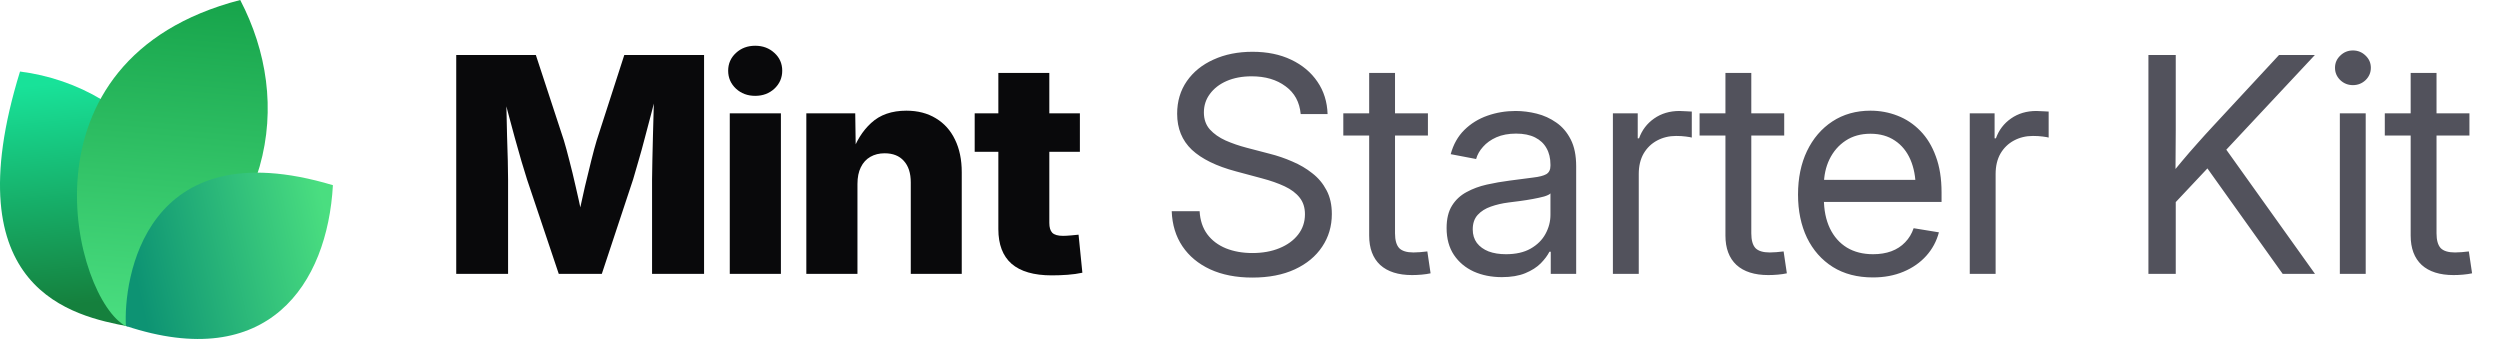
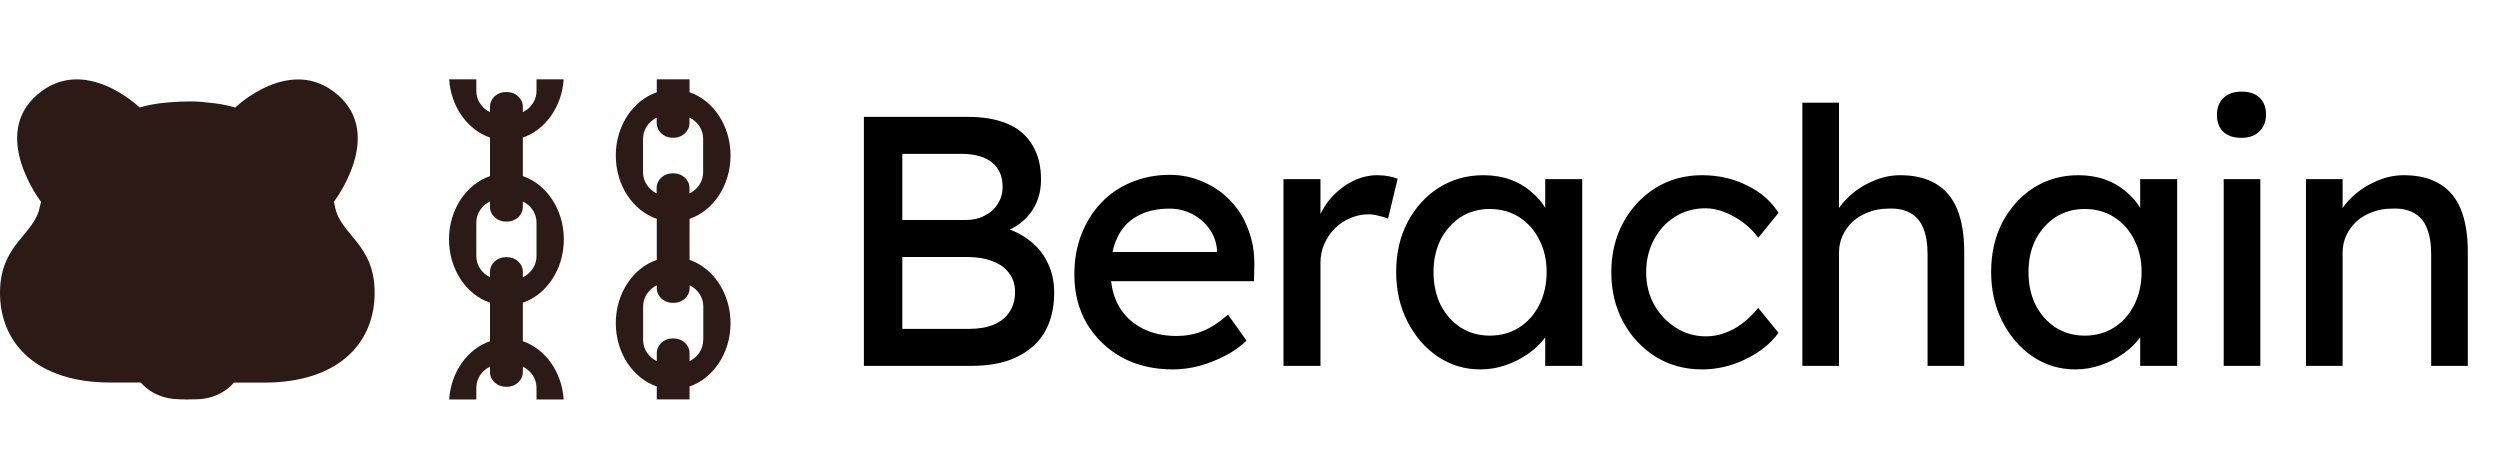
- <svg xmlns="http://www.w3.org/2000/svg" width="177" height="24" viewBox="0 0 177 24" fill="none">
-   <path d="M9.061 23.108C5.268 22.377 -3.391 20.627 1.417 5.064C9.634 6.099 16.973 14.064 9.061 23.108Z" fill="url(#paint0_linear_17557_2020)" />
-   <path d="M8.919 23.094C5.276 21.222 0.784 4.209 17.007 0C20.757 7.193 19.621 16.545 8.919 23.094Z" fill="url(#paint1_linear_17557_2020)" />
-   <path d="M8.914 23.079C8.735 19.882 10.159 9.085 23.57 13.111C23.181 20.123 18.984 26.418 8.914 23.079Z" fill="url(#paint2_linear_17557_2020)" />
-   <path d="M32.301 19.392V3.894H37.938L39.925 9.948C40.036 10.315 40.164 10.787 40.31 11.362C40.462 11.938 40.611 12.552 40.757 13.204C40.91 13.855 41.048 14.483 41.173 15.086C41.305 15.682 41.412 16.192 41.495 16.615H40.695C40.771 16.192 40.871 15.682 40.996 15.086C41.128 14.49 41.267 13.866 41.412 13.214C41.565 12.562 41.714 11.948 41.86 11.373C42.005 10.79 42.133 10.315 42.244 9.948L44.2 3.894H49.848V19.392H46.166V12.704C46.166 12.357 46.173 11.917 46.187 11.383C46.2 10.849 46.214 10.27 46.228 9.646C46.249 9.022 46.266 8.391 46.28 7.753C46.301 7.115 46.311 6.519 46.311 5.964H46.623C46.485 6.561 46.332 7.181 46.166 7.826C45.999 8.471 45.833 9.102 45.666 9.719C45.507 10.336 45.351 10.901 45.198 11.414C45.053 11.928 44.928 12.357 44.824 12.704L42.608 19.392H39.561L37.314 12.704C37.203 12.357 37.072 11.928 36.919 11.414C36.773 10.901 36.614 10.34 36.441 9.729C36.274 9.112 36.104 8.481 35.931 7.836C35.764 7.192 35.608 6.567 35.463 5.964H35.827C35.834 6.512 35.844 7.105 35.858 7.743C35.872 8.374 35.886 9.005 35.9 9.636C35.92 10.26 35.938 10.839 35.952 11.373C35.965 11.907 35.972 12.351 35.972 12.704V19.392H32.301ZM51.668 19.392V8.024H55.288V19.392H51.668ZM53.468 6.786C52.927 6.786 52.473 6.616 52.105 6.276C51.738 5.93 51.554 5.507 51.554 5.007C51.554 4.508 51.738 4.088 52.105 3.749C52.473 3.409 52.927 3.239 53.468 3.239C54.009 3.239 54.463 3.409 54.83 3.749C55.198 4.082 55.382 4.501 55.382 5.007C55.382 5.507 55.198 5.93 54.83 6.276C54.463 6.616 54.009 6.786 53.468 6.786ZM60.708 13.027V19.392H57.088V8.024H60.551L60.593 10.967H60.281C60.593 10.024 61.061 9.268 61.685 8.7C62.309 8.124 63.138 7.836 64.171 7.836C64.975 7.836 65.672 8.017 66.262 8.377C66.851 8.731 67.302 9.234 67.614 9.885C67.933 10.537 68.092 11.307 68.092 12.194V19.392H64.483V12.912C64.483 12.26 64.32 11.754 63.994 11.394C63.675 11.033 63.221 10.853 62.632 10.853C62.25 10.853 61.914 10.936 61.623 11.102C61.332 11.269 61.106 11.515 60.947 11.841C60.787 12.16 60.708 12.555 60.708 13.027ZM76.456 8.024V10.749H69.008V8.024H76.456ZM70.683 5.163H74.292V15.783C74.292 16.102 74.361 16.334 74.5 16.48C74.646 16.625 74.899 16.698 75.259 16.698C75.405 16.698 75.596 16.688 75.831 16.667C76.074 16.646 76.251 16.629 76.362 16.615L76.632 19.309C76.313 19.378 75.963 19.427 75.582 19.455C75.207 19.482 74.836 19.496 74.469 19.496C73.2 19.496 72.25 19.222 71.619 18.674C70.995 18.127 70.683 17.308 70.683 16.22V5.163Z" fill="#09090B" />
-   <path d="M88.667 19.652C87.523 19.652 86.528 19.458 85.682 19.07C84.843 18.681 84.188 18.137 83.716 17.437C83.245 16.736 82.992 15.908 82.957 14.951H84.933C84.968 15.596 85.148 16.14 85.474 16.584C85.8 17.021 86.24 17.354 86.795 17.582C87.35 17.804 87.974 17.915 88.667 17.915C89.388 17.915 90.026 17.801 90.581 17.572C91.143 17.343 91.583 17.024 91.902 16.615C92.228 16.199 92.391 15.717 92.391 15.169C92.391 14.698 92.266 14.306 92.017 13.994C91.767 13.675 91.413 13.408 90.956 13.193C90.498 12.978 89.954 12.787 89.323 12.621L87.502 12.132C86.123 11.765 85.082 11.255 84.382 10.603C83.689 9.944 83.342 9.095 83.342 8.055C83.342 7.174 83.571 6.404 84.028 5.746C84.486 5.087 85.117 4.577 85.921 4.217C86.726 3.849 87.645 3.666 88.678 3.666C89.718 3.666 90.63 3.853 91.413 4.227C92.204 4.602 92.824 5.122 93.275 5.787C93.726 6.446 93.965 7.209 93.993 8.076H92.089C92.013 7.23 91.656 6.574 91.018 6.11C90.387 5.638 89.586 5.403 88.615 5.403C87.95 5.403 87.36 5.513 86.847 5.735C86.341 5.957 85.946 6.262 85.661 6.651C85.377 7.032 85.235 7.469 85.235 7.961C85.235 8.447 85.377 8.849 85.661 9.168C85.946 9.48 86.317 9.74 86.774 9.948C87.232 10.149 87.724 10.319 88.251 10.457L89.884 10.884C90.439 11.023 90.977 11.206 91.496 11.435C92.023 11.657 92.495 11.934 92.911 12.267C93.334 12.593 93.67 12.995 93.92 13.474C94.17 13.945 94.294 14.504 94.294 15.149C94.294 16.015 94.066 16.788 93.608 17.468C93.157 18.148 92.512 18.681 91.673 19.07C90.834 19.458 89.832 19.652 88.667 19.652ZM101.097 8.024V9.594H95.106V8.024H101.097ZM96.937 5.163H98.767V16.521C98.767 17 98.865 17.347 99.059 17.562C99.26 17.77 99.6 17.874 100.078 17.874C100.21 17.874 100.366 17.867 100.546 17.853C100.733 17.832 100.903 17.815 101.056 17.801L101.285 19.351C101.097 19.392 100.886 19.423 100.65 19.444C100.414 19.465 100.189 19.475 99.974 19.475C98.996 19.475 98.244 19.236 97.717 18.758C97.197 18.272 96.937 17.579 96.937 16.677V5.163ZM106.33 19.621C105.595 19.621 104.932 19.489 104.343 19.226C103.754 18.955 103.285 18.564 102.939 18.05C102.592 17.53 102.419 16.896 102.419 16.147C102.419 15.495 102.547 14.965 102.804 14.556C103.06 14.146 103.403 13.828 103.833 13.599C104.263 13.363 104.742 13.186 105.269 13.068C105.796 12.95 106.333 12.857 106.881 12.787C107.574 12.69 108.132 12.617 108.555 12.569C108.978 12.52 109.287 12.441 109.481 12.33C109.675 12.212 109.772 12.014 109.772 11.737V11.654C109.772 11.203 109.679 10.815 109.492 10.489C109.311 10.163 109.041 9.91 108.68 9.729C108.32 9.549 107.872 9.459 107.338 9.459C106.805 9.459 106.34 9.546 105.945 9.719C105.556 9.892 105.241 10.118 104.998 10.395C104.755 10.665 104.593 10.953 104.509 11.258L102.71 10.915C102.897 10.222 103.22 9.65 103.677 9.199C104.135 8.748 104.679 8.412 105.31 8.19C105.941 7.968 106.607 7.857 107.307 7.857C107.8 7.857 108.295 7.92 108.795 8.044C109.301 8.169 109.765 8.381 110.188 8.679C110.611 8.97 110.951 9.369 111.208 9.875C111.464 10.374 111.593 11.005 111.593 11.768V19.392H109.793V17.822H109.7C109.568 18.085 109.363 18.359 109.086 18.643C108.809 18.921 108.444 19.153 107.994 19.34C107.543 19.527 106.988 19.621 106.33 19.621ZM106.621 17.998C107.321 17.998 107.904 17.867 108.368 17.603C108.84 17.333 109.19 16.986 109.419 16.563C109.654 16.133 109.772 15.682 109.772 15.211V13.692C109.703 13.769 109.554 13.841 109.325 13.911C109.096 13.973 108.829 14.032 108.524 14.088C108.226 14.143 107.921 14.192 107.609 14.233C107.304 14.275 107.033 14.309 106.798 14.337C106.354 14.393 105.938 14.49 105.549 14.628C105.168 14.76 104.86 14.954 104.624 15.211C104.388 15.467 104.27 15.811 104.27 16.241C104.27 16.615 104.367 16.934 104.561 17.198C104.762 17.461 105.04 17.662 105.393 17.801C105.747 17.933 106.156 17.998 106.621 17.998ZM114.193 19.392V8.024H115.951V9.792H116.045C116.253 9.209 116.61 8.741 117.116 8.388C117.622 8.034 118.219 7.857 118.905 7.857C119.058 7.857 119.217 7.864 119.384 7.878C119.55 7.885 119.682 7.892 119.779 7.899V9.74C119.716 9.719 119.578 9.695 119.363 9.667C119.155 9.639 118.922 9.625 118.666 9.625C118.174 9.625 117.726 9.733 117.324 9.948C116.922 10.163 116.603 10.471 116.367 10.874C116.138 11.276 116.024 11.758 116.024 12.319V19.392H114.193ZM126.322 8.024V9.594H120.33V8.024H126.322ZM122.161 5.163H123.992V16.521C123.992 17 124.089 17.347 124.283 17.562C124.484 17.77 124.824 17.874 125.302 17.874C125.434 17.874 125.59 17.867 125.77 17.853C125.958 17.832 126.127 17.815 126.28 17.801L126.509 19.351C126.322 19.392 126.11 19.423 125.874 19.444C125.639 19.465 125.413 19.475 125.198 19.475C124.221 19.475 123.468 19.236 122.941 18.758C122.421 18.272 122.161 17.579 122.161 16.677V5.163ZM132.604 19.642C131.502 19.642 130.555 19.396 129.765 18.903C128.974 18.404 128.364 17.714 127.934 16.834C127.511 15.946 127.3 14.927 127.3 13.775C127.3 12.611 127.511 11.584 127.934 10.697C128.364 9.802 128.964 9.102 129.734 8.596C130.51 8.089 131.408 7.836 132.428 7.836C133.1 7.836 133.738 7.954 134.341 8.19C134.952 8.426 135.489 8.783 135.954 9.261C136.425 9.74 136.793 10.343 137.056 11.071C137.327 11.792 137.462 12.645 137.462 13.63V14.296H128.433V12.735H136.463L135.631 13.297C135.631 12.541 135.506 11.876 135.257 11.3C135.007 10.725 134.643 10.277 134.165 9.958C133.686 9.632 133.107 9.469 132.428 9.469C131.748 9.469 131.162 9.632 130.67 9.958C130.177 10.284 129.796 10.725 129.526 11.279C129.262 11.827 129.13 12.441 129.13 13.12V14.046C129.13 14.864 129.273 15.572 129.557 16.168C129.841 16.757 130.243 17.211 130.763 17.53C131.283 17.842 131.901 17.998 132.615 17.998C133.093 17.998 133.523 17.929 133.905 17.79C134.293 17.645 134.619 17.433 134.882 17.156C135.153 16.879 135.354 16.546 135.486 16.157L137.275 16.449C137.108 17.08 136.81 17.634 136.38 18.113C135.95 18.591 135.413 18.966 134.768 19.236C134.123 19.507 133.402 19.642 132.604 19.642ZM139.459 19.392V8.024H141.217V9.792H141.311C141.519 9.209 141.876 8.741 142.382 8.388C142.888 8.034 143.485 7.857 144.171 7.857C144.324 7.857 144.483 7.864 144.649 7.878C144.816 7.885 144.948 7.892 145.045 7.899V9.74C144.982 9.719 144.844 9.695 144.629 9.667C144.421 9.639 144.188 9.625 143.932 9.625C143.439 9.625 142.992 9.733 142.59 9.948C142.188 10.163 141.869 10.471 141.633 10.874C141.404 11.276 141.29 11.758 141.29 12.319V19.392H139.459ZM153.429 14.961V12.715C153.783 12.257 154.136 11.82 154.49 11.404C154.844 10.981 155.204 10.565 155.572 10.156C155.939 9.74 156.314 9.327 156.695 8.918L161.355 3.894H163.893L157.277 10.967H157.184L153.429 14.961ZM152.108 19.392V3.894H154.043V9.241L154.022 12.559L154.043 13.505V19.392H152.108ZM161.615 19.392L155.967 11.477L157.173 9.969L163.903 19.392H161.615ZM165.661 19.392V8.024H167.492V19.392H165.661ZM166.587 6.027C166.24 6.027 165.942 5.909 165.692 5.673C165.443 5.43 165.318 5.139 165.318 4.799C165.318 4.459 165.443 4.172 165.692 3.936C165.942 3.693 166.24 3.572 166.587 3.572C166.934 3.572 167.232 3.693 167.482 3.936C167.731 4.172 167.856 4.459 167.856 4.799C167.856 5.139 167.731 5.43 167.482 5.673C167.232 5.909 166.934 6.027 166.587 6.027ZM174.836 8.024V9.594H168.844V8.024H174.836ZM170.675 5.163H172.506V16.521C172.506 17 172.603 17.347 172.797 17.562C172.998 17.77 173.338 17.874 173.816 17.874C173.948 17.874 174.104 17.867 174.284 17.853C174.472 17.832 174.641 17.815 174.794 17.801L175.023 19.351C174.836 19.392 174.624 19.423 174.388 19.444C174.153 19.465 173.927 19.475 173.712 19.475C172.735 19.475 171.982 19.236 171.455 18.758C170.935 18.272 170.675 17.579 170.675 16.677V5.163Z" fill="#52525C" />
-   <defs>
-     <linearGradient id="paint0_linear_17557_2020" x1="3.776" y1="5.916" x2="5.232" y2="21.559" gradientUnits="userSpaceOnUse">
-       <stop stop-color="#18E299" />
-       <stop offset="1" stop-color="#15803D" />
-     </linearGradient>
-     <linearGradient id="paint1_linear_17557_2020" x1="12.171" y1="-0.718" x2="10.19" y2="22.983" gradientUnits="userSpaceOnUse">
-       <stop stop-color="#16A34A" />
-       <stop offset="1" stop-color="#4ADE80" />
-     </linearGradient>
-     <linearGradient id="paint2_linear_17557_2020" x1="23.133" y1="15.353" x2="9.338" y2="18.52" gradientUnits="userSpaceOnUse">
-       <stop stop-color="#4ADE80" />
-       <stop offset="1" stop-color="#0D9373" />
-     </linearGradient>
-   </defs>
+ <svg xmlns="http://www.w3.org/2000/svg" width="492" height="91" viewBox="0 0 492 91" fill="none">
+   <path d="M102.896 67.152V59.569C107.563 57.968 110.962 52.997 110.962 47.113C110.962 41.229 107.563 36.244 102.896 34.657V27.074C107.291 25.572 110.569 21.064 110.932 15.615H105.585V17.932C105.585 19.716 104.497 21.289 102.896 22.075V20.994C102.896 19.407 101.506 18.115 99.799 18.115H99.527C97.82 18.115 96.431 19.407 96.431 20.994V22.075C94.83 21.289 93.742 19.73 93.742 17.932V15.615H88.395C88.757 21.064 92.035 25.572 96.431 27.074V34.657C91.778 36.244 88.365 41.215 88.365 47.113C88.365 53.011 91.763 57.982 96.431 59.569V67.152C92.035 68.654 88.757 73.162 88.395 78.611H93.742V76.294C93.742 74.51 94.83 72.938 96.431 72.151V73.232C96.431 74.819 97.82 76.111 99.527 76.111H99.799C101.506 76.111 102.896 74.819 102.896 73.232V72.151C104.497 72.938 105.585 74.496 105.585 76.294V78.611H110.932C110.569 73.162 107.291 68.654 102.896 67.152ZM93.742 50.427V43.785C93.742 42.002 94.83 40.429 96.431 39.642V40.724C96.431 42.31 97.82 43.602 99.527 43.602H99.799C101.506 43.602 102.896 42.31 102.896 40.724V39.642C104.497 40.429 105.585 41.987 105.585 43.785V50.427C105.585 52.211 104.497 53.783 102.896 54.57V53.488C102.896 51.902 101.506 50.61 99.799 50.61H99.527C97.82 50.61 96.431 51.902 96.431 53.488V54.57C94.845 53.783 93.742 52.225 93.742 50.427Z" fill="#2C1A16" />
+   <path d="M135.704 51.143V43.069C140.371 41.468 143.77 36.497 143.77 30.613C143.77 24.729 140.371 19.744 135.704 18.157V15.616H129.254V18.157C124.587 19.758 121.188 24.729 121.188 30.613C121.188 36.497 124.587 41.482 129.254 43.069V51.143C124.587 52.744 121.188 57.715 121.188 63.599C121.188 69.483 124.587 74.468 129.254 76.055V78.597H135.704V76.055C140.371 74.454 143.77 69.483 143.77 63.599C143.77 57.715 140.371 52.744 135.704 51.143ZM126.55 33.927V27.285C126.55 25.502 127.638 23.929 129.239 23.142V24.224C129.239 25.81 130.629 27.102 132.336 27.102H132.592C134.299 27.102 135.689 25.81 135.689 24.224V23.142C137.29 23.929 138.378 25.488 138.378 27.285V33.927C138.378 35.711 137.29 37.283 135.689 38.07V36.988C135.689 35.402 134.299 34.11 132.592 34.11H132.32C130.614 34.11 129.224 35.402 129.224 36.988V38.07C127.653 37.283 126.55 35.725 126.55 33.927ZM138.393 66.927C138.393 68.711 137.305 70.284 135.704 71.07V69.483C135.704 67.896 134.314 66.604 132.607 66.604H132.351C130.644 66.604 129.254 67.896 129.254 69.483V71.07C127.653 70.284 126.565 68.725 126.565 66.927V60.285C126.565 58.502 127.653 56.929 129.254 56.143V56.718C129.254 58.305 130.644 59.597 132.351 59.597H132.623C134.329 59.597 135.719 58.305 135.719 56.718V56.143C137.32 56.929 138.408 58.488 138.408 60.285V66.927H138.393Z" fill="#2C1A16" />
+   <path d="M65.934 40.682C65.873 40.359 65.798 40.05 65.677 39.756C65.722 39.685 75.752 26.696 66.462 18.664C57.188 10.631 46.358 21.107 46.297 21.163C44.575 20.658 42.838 20.349 41.116 20.208C41.116 20.208 41.116 20.208 41.101 20.208C37.566 19.661 32.612 20.208 32.612 20.208C30.905 20.349 29.183 20.658 27.476 21.149C27.416 21.093 16.585 10.617 7.311 18.649C-1.964 26.682 8.051 39.685 8.096 39.742C7.991 40.05 7.9 40.359 7.84 40.668C6.843 46.229 0 47.943 0 57.632C0 67.504 7.145 75.284 21.736 75.284H27.718C27.748 75.312 30.059 78.373 34.832 78.555C34.832 78.555 35.935 78.668 38.473 78.584C43.533 78.584 45.995 75.34 46.01 75.298H51.992C66.583 75.298 73.728 67.518 73.728 57.646C73.773 47.971 66.931 46.243 65.934 40.682Z" fill="#2C1A16" />
+   <path d="M170.014 72V23H190.454C193.58 23 196.217 23.467 198.364 24.4C200.51 25.333 202.12 26.733 203.194 28.6C204.314 30.42 204.874 32.66 204.874 35.32C204.874 37.98 204.127 40.243 202.634 42.11C201.187 43.977 199.157 45.26 196.544 45.96V44.56C198.737 45.027 200.65 45.867 202.284 47.08C203.917 48.247 205.177 49.717 206.064 51.49C206.997 53.263 207.464 55.293 207.464 57.58C207.464 59.913 207.09 61.99 206.344 63.81C205.644 65.583 204.57 67.077 203.124 68.29C201.724 69.503 200.02 70.437 198.014 71.09C196.007 71.697 193.72 72 191.154 72H170.014ZM177.574 64.72H190.734C192.647 64.72 194.257 64.44 195.564 63.88C196.917 63.32 197.944 62.503 198.644 61.43C199.39 60.31 199.764 58.98 199.764 57.44C199.764 55.993 199.367 54.757 198.574 53.73C197.827 52.703 196.754 51.933 195.354 51.42C193.954 50.86 192.297 50.58 190.384 50.58H177.574V64.72ZM177.574 43.3H190.034C191.434 43.3 192.67 43.02 193.744 42.46C194.864 41.9 195.727 41.13 196.334 40.15C196.987 39.17 197.314 38.05 197.314 36.79C197.314 34.69 196.614 33.08 195.214 31.96C193.814 30.84 191.807 30.28 189.194 30.28H177.574V43.3ZM230.822 72.7C227.042 72.7 223.682 71.907 220.742 70.32C217.849 68.687 215.562 66.47 213.882 63.67C212.249 60.87 211.432 57.65 211.432 54.01C211.432 51.117 211.899 48.48 212.832 46.1C213.765 43.72 215.049 41.667 216.682 39.94C218.362 38.167 220.345 36.813 222.632 35.88C224.965 34.9 227.485 34.41 230.192 34.41C232.572 34.41 234.789 34.877 236.842 35.81C238.895 36.697 240.669 37.933 242.162 39.52C243.702 41.107 244.869 42.997 245.662 45.19C246.502 47.337 246.899 49.693 246.852 52.26L246.782 55.34H216.752L215.142 49.6H240.552L239.502 50.79V49.11C239.362 47.57 238.849 46.193 237.962 44.98C237.075 43.767 235.955 42.81 234.602 42.11C233.249 41.41 231.779 41.06 230.192 41.06C227.672 41.06 225.549 41.55 223.822 42.53C222.095 43.463 220.789 44.863 219.902 46.73C219.015 48.55 218.572 50.813 218.572 53.52C218.572 56.087 219.109 58.327 220.182 60.24C221.255 62.107 222.772 63.553 224.732 64.58C226.692 65.607 228.955 66.12 231.522 66.12C233.342 66.12 235.022 65.817 236.562 65.21C238.149 64.603 239.852 63.507 241.672 61.92L245.312 67.03C244.192 68.15 242.815 69.13 241.182 69.97C239.595 70.81 237.892 71.487 236.072 72C234.299 72.467 232.549 72.7 230.822 72.7ZM252.588 72V35.25H259.868V46.8L259.168 44C259.681 42.227 260.544 40.617 261.758 39.17C263.018 37.723 264.441 36.58 266.028 35.74C267.661 34.9 269.341 34.48 271.068 34.48C271.861 34.48 272.608 34.55 273.308 34.69C274.054 34.83 274.638 34.993 275.058 35.18L273.168 43.02C272.608 42.787 271.978 42.6 271.278 42.46C270.624 42.273 269.971 42.18 269.318 42.18C268.058 42.18 266.844 42.437 265.678 42.95C264.558 43.417 263.554 44.093 262.668 44.98C261.828 45.82 261.151 46.823 260.638 47.99C260.124 49.11 259.868 50.347 259.868 51.7V72H252.588ZM291.288 72.7C288.254 72.7 285.478 71.86 282.958 70.18C280.484 68.5 278.501 66.213 277.008 63.32C275.514 60.427 274.768 57.16 274.768 53.52C274.768 49.833 275.514 46.567 277.008 43.72C278.548 40.827 280.601 38.563 283.168 36.93C285.781 35.297 288.698 34.48 291.918 34.48C293.831 34.48 295.581 34.76 297.168 35.32C298.754 35.88 300.131 36.673 301.298 37.7C302.511 38.68 303.491 39.823 304.238 41.13C305.031 42.437 305.521 43.837 305.708 45.33L304.098 44.77V35.25H311.378V72H304.098V63.25L305.778 62.76C305.498 64.02 304.914 65.257 304.028 66.47C303.188 67.637 302.091 68.687 300.738 69.62C299.431 70.553 297.961 71.3 296.328 71.86C294.741 72.42 293.061 72.7 291.288 72.7ZM293.178 66.05C295.371 66.05 297.308 65.513 298.988 64.44C300.668 63.367 301.974 61.897 302.908 60.03C303.888 58.117 304.378 55.947 304.378 53.52C304.378 51.14 303.888 49.017 302.908 47.15C301.974 45.283 300.668 43.813 298.988 42.74C297.308 41.667 295.371 41.13 293.178 41.13C291.031 41.13 289.118 41.667 287.438 42.74C285.804 43.813 284.498 45.283 283.518 47.15C282.584 49.017 282.118 51.14 282.118 53.52C282.118 55.947 282.584 58.117 283.518 60.03C284.498 61.897 285.804 63.367 287.438 64.44C289.118 65.513 291.031 66.05 293.178 66.05ZM334.955 72.7C331.548 72.7 328.491 71.86 325.785 70.18C323.125 68.5 321.001 66.213 319.415 63.32C317.875 60.427 317.105 57.183 317.105 53.59C317.105 49.997 317.875 46.753 319.415 43.86C321.001 40.967 323.125 38.68 325.785 37C328.491 35.32 331.548 34.48 334.955 34.48C338.221 34.48 341.185 35.157 343.845 36.51C346.551 37.817 348.605 39.613 350.005 41.9L346.015 46.8C345.268 45.727 344.311 44.747 343.145 43.86C341.978 42.973 340.741 42.273 339.435 41.76C338.128 41.247 336.868 40.99 335.655 40.99C333.415 40.99 331.408 41.55 329.635 42.67C327.908 43.743 326.531 45.237 325.505 47.15C324.478 49.063 323.965 51.21 323.965 53.59C323.965 55.97 324.501 58.117 325.575 60.03C326.648 61.897 328.071 63.39 329.845 64.51C331.618 65.63 333.578 66.19 335.725 66.19C336.985 66.19 338.198 65.98 339.365 65.56C340.578 65.14 341.745 64.51 342.865 63.67C343.985 62.83 345.035 61.803 346.015 60.59L350.005 65.49C348.511 67.59 346.365 69.317 343.565 70.67C340.811 72.023 337.941 72.7 334.955 72.7ZM354.706 72V20.2H361.916V42.81L360.656 43.65C361.122 42.017 362.032 40.523 363.386 39.17C364.739 37.77 366.349 36.65 368.216 35.81C370.082 34.923 371.996 34.48 373.956 34.48C376.756 34.48 379.089 35.04 380.956 36.16C382.822 37.233 384.222 38.89 385.156 41.13C386.089 43.37 386.556 46.193 386.556 49.6V72H379.346V50.09C379.346 47.99 379.066 46.263 378.506 44.91C377.946 43.51 377.082 42.507 375.916 41.9C374.749 41.247 373.302 40.967 371.576 41.06C370.176 41.06 368.892 41.293 367.726 41.76C366.559 42.18 365.532 42.787 364.646 43.58C363.806 44.373 363.129 45.307 362.616 46.38C362.149 47.407 361.916 48.527 361.916 49.74V72H358.346C357.739 72 357.132 72 356.526 72C355.919 72 355.312 72 354.706 72ZM408.376 72.7C405.343 72.7 402.566 71.86 400.046 70.18C397.573 68.5 395.59 66.213 394.096 63.32C392.603 60.427 391.856 57.16 391.856 53.52C391.856 49.833 392.603 46.567 394.096 43.72C395.636 40.827 397.69 38.563 400.256 36.93C402.87 35.297 405.786 34.48 409.006 34.48C410.92 34.48 412.67 34.76 414.256 35.32C415.843 35.88 417.22 36.673 418.386 37.7C419.6 38.68 420.58 39.823 421.326 41.13C422.12 42.437 422.61 43.837 422.796 45.33L421.186 44.77V35.25H428.466V72H421.186V63.25L422.866 62.76C422.586 64.02 422.003 65.257 421.116 66.47C420.276 67.637 419.18 68.687 417.826 69.62C416.52 70.553 415.05 71.3 413.416 71.86C411.83 72.42 410.15 72.7 408.376 72.7ZM410.266 66.05C412.46 66.05 414.396 65.513 416.076 64.44C417.756 63.367 419.063 61.897 419.996 60.03C420.976 58.117 421.466 55.947 421.466 53.52C421.466 51.14 420.976 49.017 419.996 47.15C419.063 45.283 417.756 43.813 416.076 42.74C414.396 41.667 412.46 41.13 410.266 41.13C408.12 41.13 406.206 41.667 404.526 42.74C402.893 43.813 401.586 45.283 400.606 47.15C399.673 49.017 399.206 51.14 399.206 53.52C399.206 55.947 399.673 58.117 400.606 60.03C401.586 61.897 402.893 63.367 404.526 64.44C406.206 65.513 408.12 66.05 410.266 66.05ZM437.623 72V35.25H444.833V72H437.623ZM441.123 27.13C439.583 27.13 438.393 26.733 437.553 25.94C436.713 25.147 436.293 24.027 436.293 22.58C436.293 21.227 436.713 20.13 437.553 19.29C438.44 18.45 439.63 18.03 441.123 18.03C442.663 18.03 443.853 18.427 444.693 19.22C445.533 20.013 445.953 21.133 445.953 22.58C445.953 23.933 445.51 25.03 444.623 25.87C443.783 26.71 442.617 27.13 441.123 27.13ZM453.816 72V35.25H461.026V42.81L459.766 43.65C460.232 42.017 461.142 40.523 462.496 39.17C463.849 37.77 465.459 36.65 467.326 35.81C469.192 34.923 471.106 34.48 473.066 34.48C475.866 34.48 478.199 35.04 480.066 36.16C481.932 37.233 483.332 38.89 484.266 41.13C485.199 43.37 485.666 46.193 485.666 49.6V72H478.456V50.09C478.456 47.99 478.176 46.263 477.616 44.91C477.056 43.51 476.192 42.507 475.026 41.9C473.859 41.247 472.412 40.967 470.686 41.06C469.286 41.06 468.002 41.293 466.836 41.76C465.669 42.18 464.642 42.787 463.756 43.58C462.916 44.373 462.239 45.307 461.726 46.38C461.259 47.407 461.026 48.527 461.026 49.74V72H457.456C456.849 72 456.242 72 455.636 72C455.029 72 454.422 72 453.816 72Z" fill="black" />
</svg>
